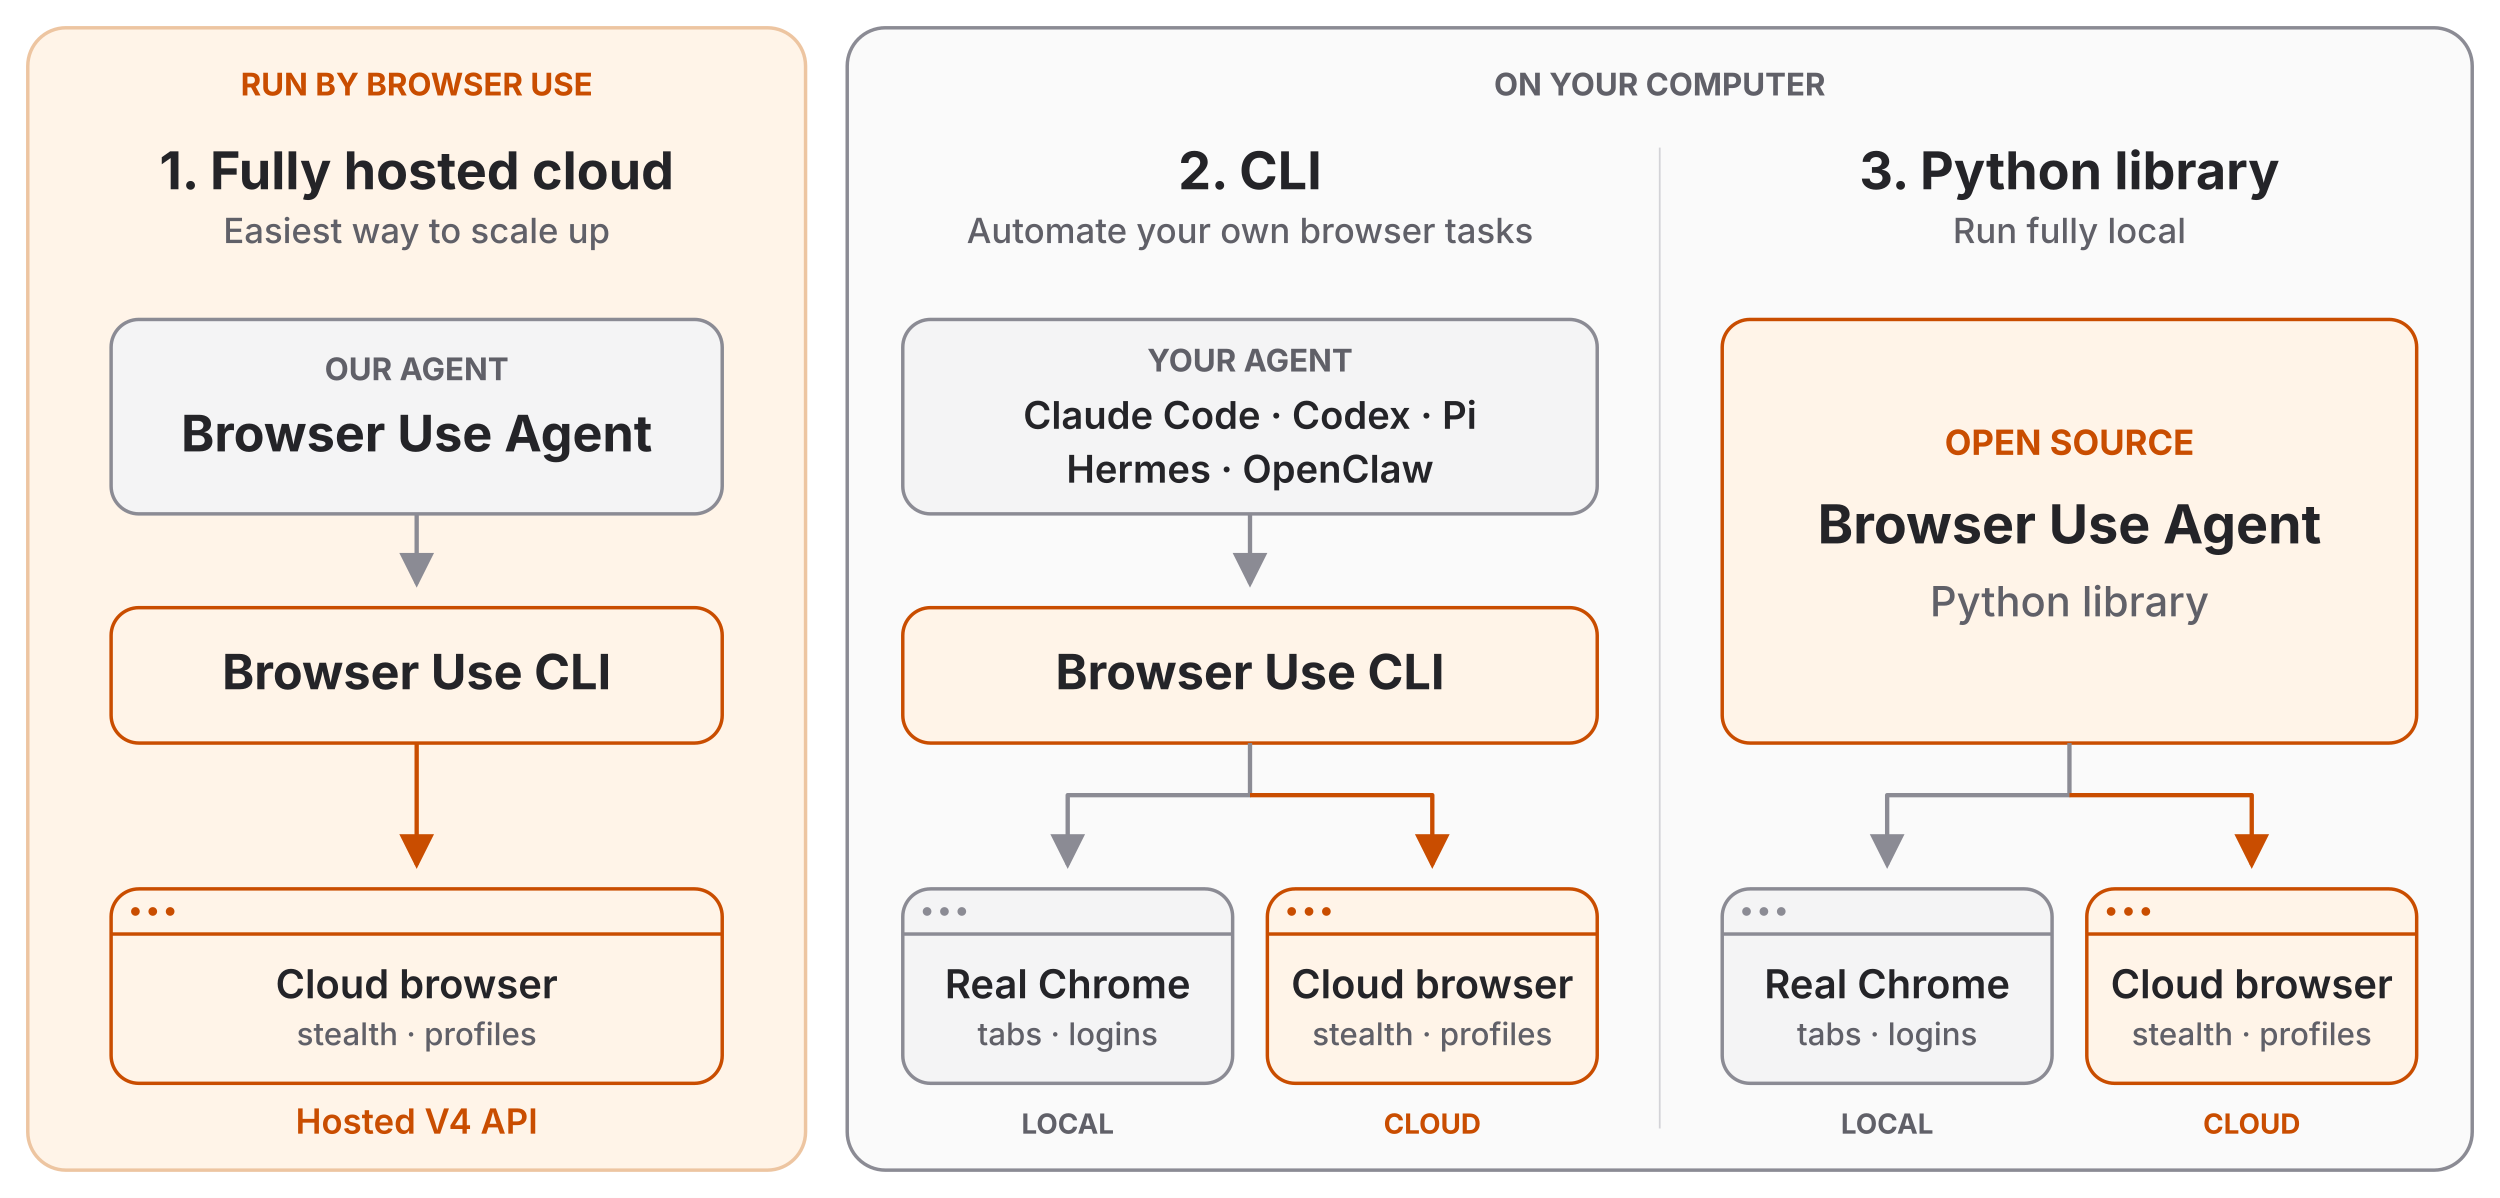
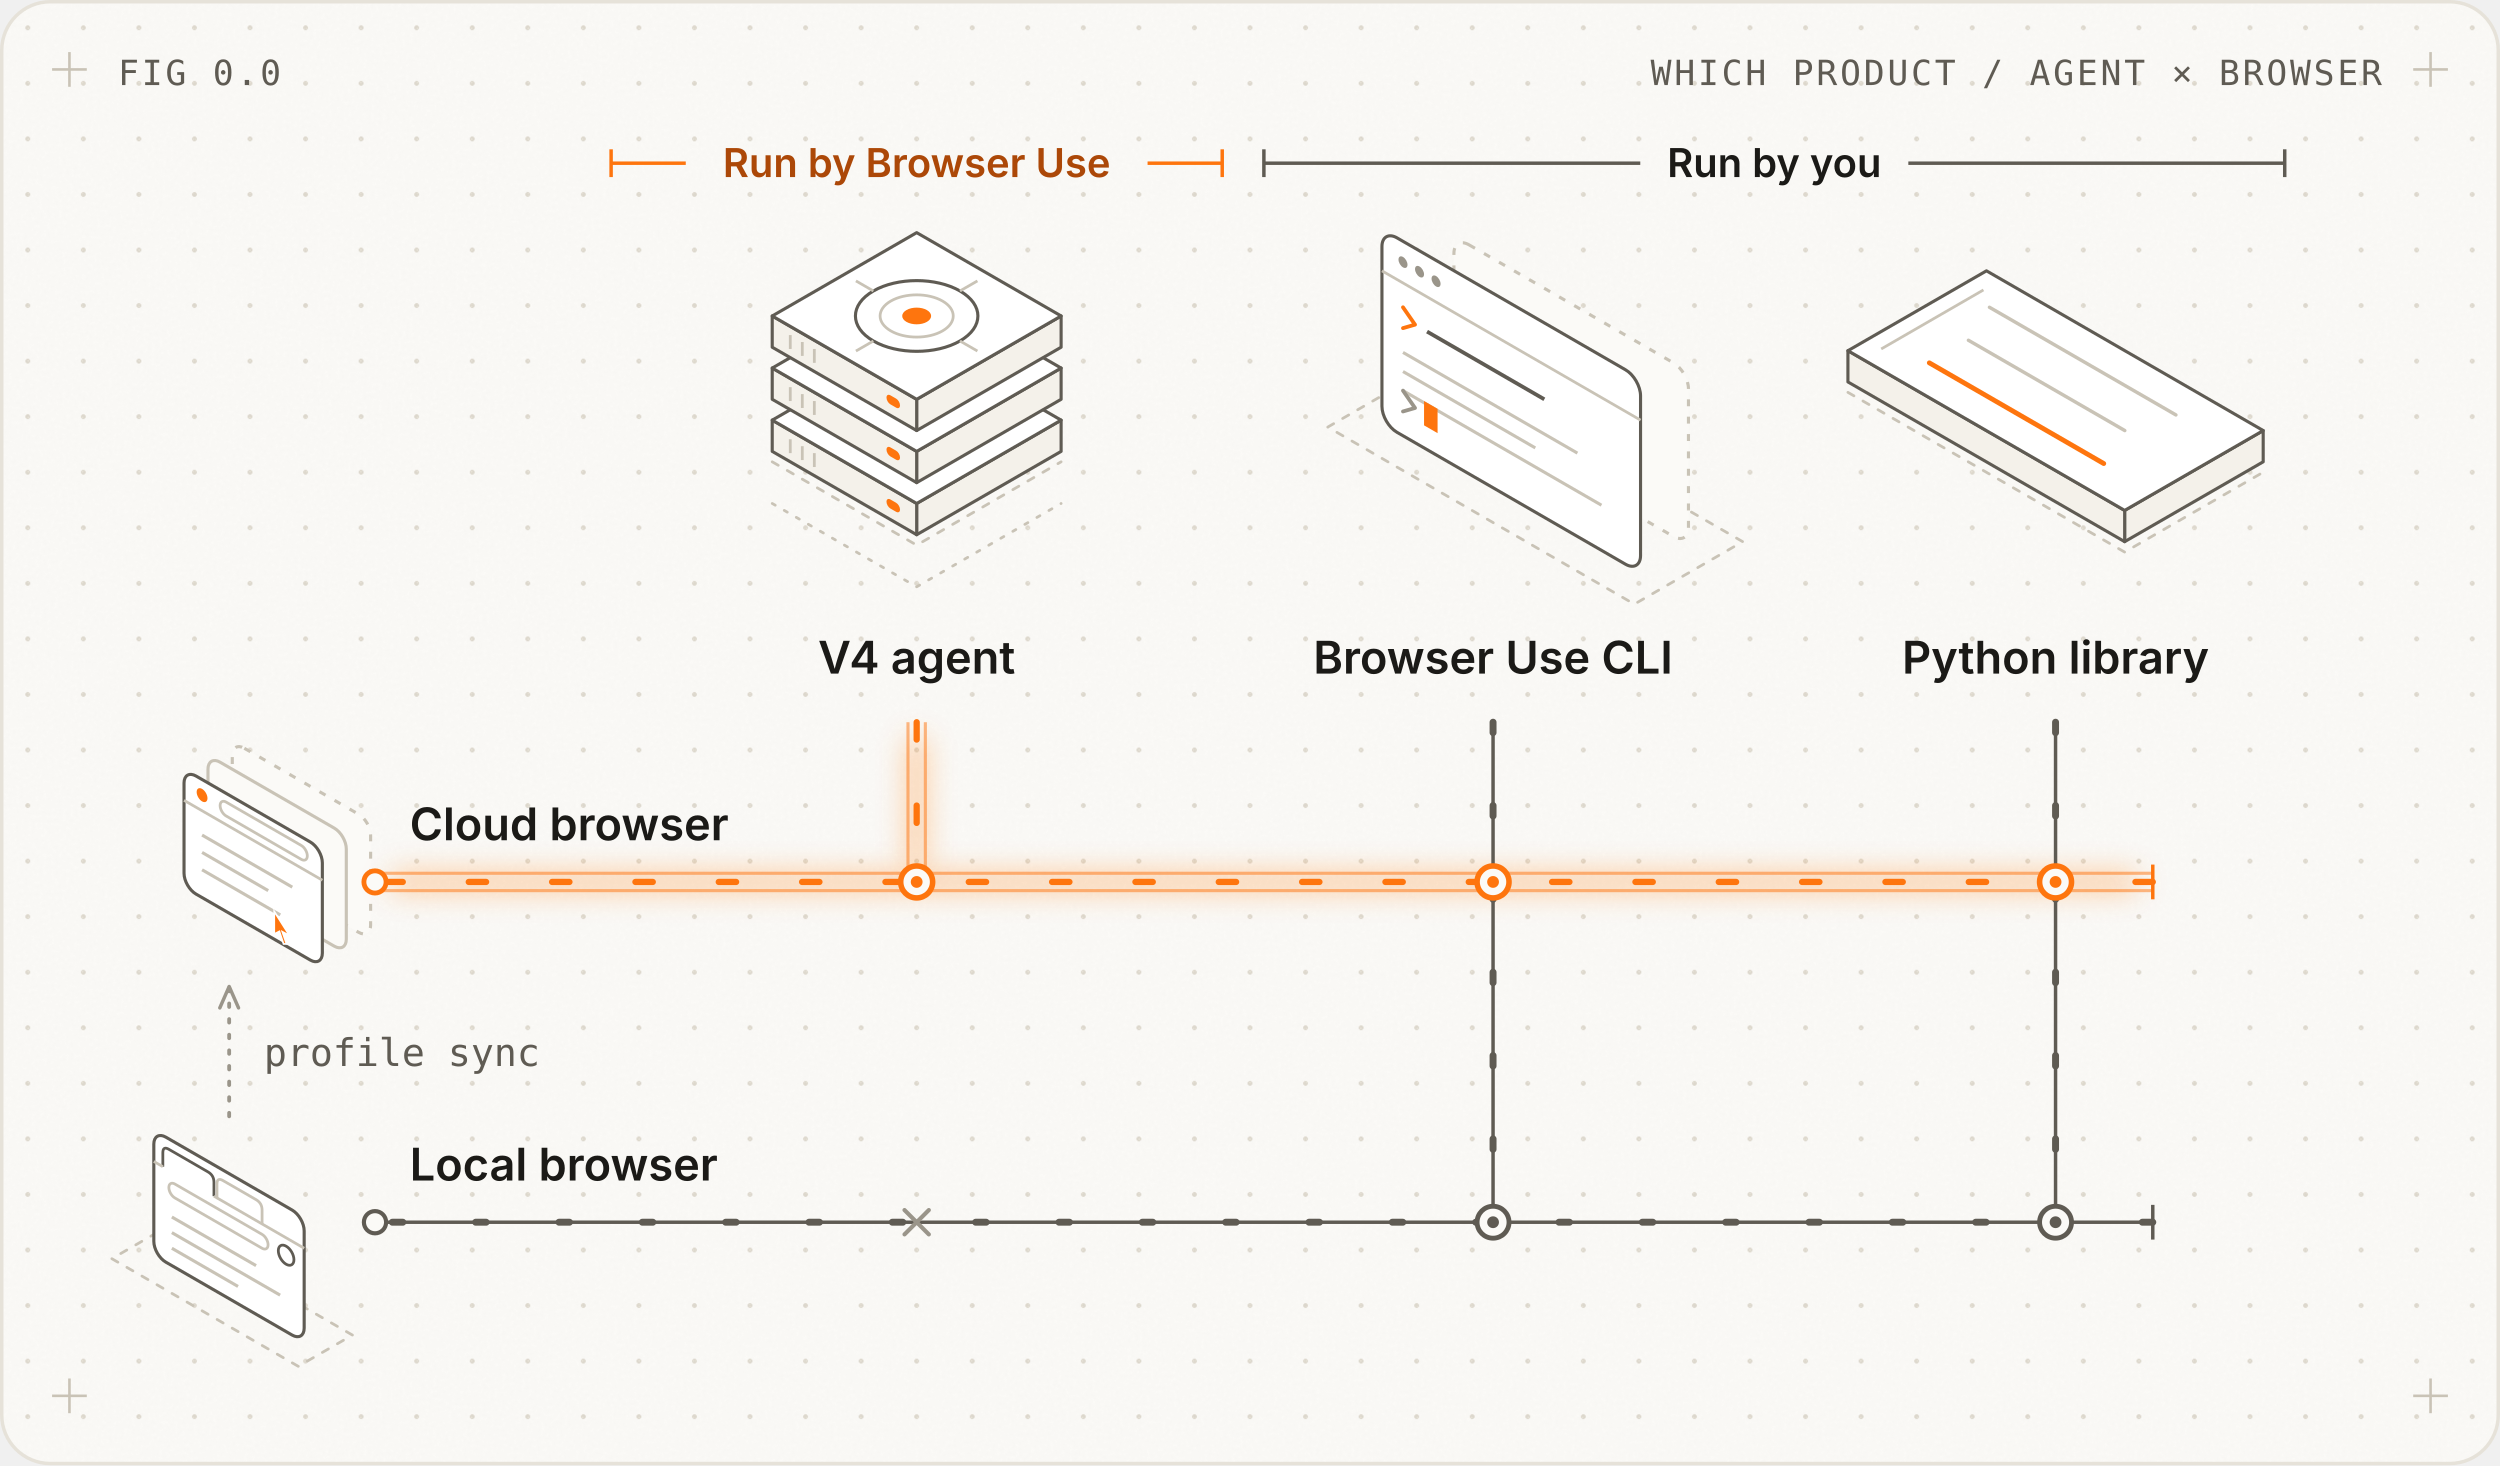
- <svg xmlns="http://www.w3.org/2000/svg" width="1440" height="690" viewBox="0 0 1440 690" role="img" aria-labelledby="title desc">
+ <svg xmlns="http://www.w3.org/2000/svg" viewBox="0 0 720 422" width="720" height="422" role="img" aria-labelledby="t d" fill="none">
+   <style>.s{font-family:Geist, Inter, -apple-system, BlinkMacSystemFont, 'Segoe UI', Helvetica, Arial, sans-serif}.m{font-family:'Geist Mono', ui-monospace, SFMono-Regular, Menlo, monospace}text{font-kerning:normal}@keyframes fl{to{stroke-dashoffset:24}}@keyframes fd{to{stroke-dashoffset:-24}}@keyframes sync{to{stroke-dashoffset:-9}}@keyframes led{0%,100%{fill-opacity:1}50%{fill-opacity:.15}}@keyframes blink{0%,49%{fill-opacity:1}50%,100%{fill-opacity:0}}@keyframes cur{0%,100%{transform:translate(0,0)}40%,60%{transform:translate(-14px,-7px)}}@keyframes live{0%,100%{fill-opacity:1}50%{fill-opacity:.25}}@media (prefers-reduced-motion:no-preference){.pkl{animation:fl 1.2s linear infinite}.pkd{animation:fd 1.4s linear infinite}.pks{animation:fd 2.1s linear infinite}.sync{animation:sync 1.6s linear infinite}.led{animation:led 2.4s ease-in-out infinite}.blink{animation:blink 1.1s steps(1) infinite}.cur{animation:cur 6s ease-in-out infinite}.live{animation:live 1.8s ease-in-out infinite}}@keyframes ng0{0%,0.00%{fill-opacity:0}0.50%,17.90%{fill-opacity:1}19.40%,100%{fill-opacity:0}}@media (prefers-reduced-motion:no-preference){.ng0{animation:ng0 12s linear infinite}}@keyframes ng1{0%,19.50%{fill-opacity:0}20.50%,57.90%{fill-opacity:1}59.40%,100%{fill-opacity:0}}@media (prefers-reduced-motion:no-preference){.ng1{animation:ng1 12s linear infinite}}@keyframes ng2{0%,59.50%{fill-opacity:0}60.50%,97.90%{fill-opacity:1}99.40%,100%{fill-opacity:0}}@media (prefers-reduced-motion:no-preference){.ng2{animation:ng2 12s linear infinite}}@keyframes st0{0%,0.00%{transform:translate(0px,0px);fill-opacity:0;stroke-opacity:0}0.60%{fill-opacity:1;stroke-opacity:1}3.64%{transform:translate(0.0px,46.0px)}16.00%{transform:translate(-156.0px,46.0px)}17.00%{fill-opacity:1;stroke-opacity:1}18.50%,100%{transform:translate(-156.0px,46.0px);fill-opacity:0;stroke-opacity:0}}@keyframes tr0{0%,0.00%{stroke-dashoffset:202.0;stroke-opacity:0}0.30%{stroke-opacity:1}3.64%{stroke-dashoffset:156.0}16.00%{stroke-dashoffset:0.0}17.40%{stroke-dashoffset:0;stroke-opacity:1}19.40%,100%{stroke-dashoffset:0;stroke-opacity:0}}@media (prefers-reduced-motion:no-preference){.st0{animation:st0 12s linear infinite}.tr0{animation:tr0 12s linear infinite}}@keyframes st1{0%,20.00%{transform:translate(0px,0px);fill-opacity:0;stroke-opacity:0}20.60%{fill-opacity:1;stroke-opacity:1}24.94%{transform:translate(0.0px,144.0px)}36.00%{transform:translate(-322.0px,144.0px)}37.00%{fill-opacity:1;stroke-opacity:1}38.50%,100%{transform:translate(-322.0px,144.0px);fill-opacity:0;stroke-opacity:0}}@keyframes tr1{0%,20.00%{stroke-dashoffset:466.0;stroke-opacity:0}20.30%{stroke-opacity:1}24.94%{stroke-dashoffset:322.0}36.00%{stroke-dashoffset:0.0}37.40%{stroke-dashoffset:0;stroke-opacity:1}39.40%,100%{stroke-dashoffset:0;stroke-opacity:0}}@media (prefers-reduced-motion:no-preference){.st1{animation:st1 12s linear infinite}.tr1{animation:tr1 12s linear infinite}}@keyframes st2{0%,40.00%{transform:translate(0px,0px);fill-opacity:0;stroke-opacity:0}40.60%{fill-opacity:1;stroke-opacity:1}42.00%{transform:translate(0.0px,46.0px)}56.00%{transform:translate(-322.0px,46.0px)}57.00%{fill-opacity:1;stroke-opacity:1}58.50%,100%{transform:translate(-322.0px,46.0px);fill-opacity:0;stroke-opacity:0}}@keyframes tr2{0%,40.00%{stroke-dashoffset:368.0;stroke-opacity:0}40.30%{stroke-opacity:1}42.00%{stroke-dashoffset:322.0}56.00%{stroke-dashoffset:0.0}57.40%{stroke-dashoffset:0;stroke-opacity:1}59.40%,100%{stroke-dashoffset:0;stroke-opacity:0}}@media (prefers-reduced-motion:no-preference){.st2{animation:st2 12s linear infinite}.tr2{animation:tr2 12s linear infinite}}@keyframes st3{0%,60.00%{transform:translate(0px,0px);fill-opacity:0;stroke-opacity:0}60.60%{fill-opacity:1;stroke-opacity:1}63.67%{transform:translate(0.0px,144.0px)}76.00%{transform:translate(-484.0px,144.0px)}77.00%{fill-opacity:1;stroke-opacity:1}78.50%,100%{transform:translate(-484.0px,144.0px);fill-opacity:0;stroke-opacity:0}}@keyframes tr3{0%,60.00%{stroke-dashoffset:628.0;stroke-opacity:0}60.30%{stroke-opacity:1}63.67%{stroke-dashoffset:484.0}76.00%{stroke-dashoffset:0.0}77.40%{stroke-dashoffset:0;stroke-opacity:1}79.40%,100%{stroke-dashoffset:0;stroke-opacity:0}}@media (prefers-reduced-motion:no-preference){.st3{animation:st3 12s linear infinite}.tr3{animation:tr3 12s linear infinite}}@keyframes st4{0%,80.00%{transform:translate(0px,0px);fill-opacity:0;stroke-opacity:0}80.60%{fill-opacity:1;stroke-opacity:1}81.39%{transform:translate(0.0px,46.0px)}96.00%{transform:translate(-484.0px,46.0px)}97.00%{fill-opacity:1;stroke-opacity:1}98.50%,100%{transform:translate(-484.0px,46.0px);fill-opacity:0;stroke-opacity:0}}@keyframes tr4{0%,80.00%{stroke-dashoffset:530.0;stroke-opacity:0}80.30%{stroke-opacity:1}81.39%{stroke-dashoffset:484.0}96.00%{stroke-dashoffset:0.0}97.40%{stroke-dashoffset:0;stroke-opacity:1}99.40%,100%{stroke-dashoffset:0;stroke-opacity:0}}@media (prefers-reduced-motion:no-preference){.st4{animation:st4 12s linear infinite}.tr4{animation:tr4 12s linear infinite}}</style>
  <defs>
-     <marker id="arrow" markerWidth="8" markerHeight="8" refX="7" refY="4" orient="auto">
-       <path d="M0 0L8 4L0 8Z" fill="#8B8B94" />
+     <pattern id="dots" width="16" height="16" patternUnits="userSpaceOnUse">
+       <circle cx="8" cy="8" r="0.7" fill="#DDD8CD" />
+     </pattern>
+     <filter id="grain" x="0" y="0" width="100%" height="100%">
+       <feTurbulence type="fractalNoise" baseFrequency="0.9" numOctaves="2" seed="7" stitchTiles="stitch" />
+       <feColorMatrix values="0 0 0 0 0.5  0 0 0 0 0.5  0 0 0 0 0.5  0 0 0 0.05 0" />
+     </filter>
+     <clipPath id="card">
+       <rect x="0.5" y="0.5" width="719" height="421" rx="14" />
+     </clipPath>
+     <marker id="ah" viewBox="0 0 10 10" refX="8.5" refY="5" markerWidth="7" markerHeight="7" orient="auto-start-reverse">
+       <path d="M1 1.5 L9 5 L1 8.5" stroke="#5F5B53" stroke-width="1.3" fill="none" stroke-linejoin="round" stroke-linecap="round" />
    </marker>
-     <marker id="cloud-arrow" markerWidth="8" markerHeight="8" refX="7" refY="4" orient="auto">
-       <path d="M0 0L8 4L0 8Z" fill="#C94D00" />
+     <marker id="ah3" viewBox="0 0 10 10" refX="8.5" refY="5" markerWidth="7" markerHeight="7" orient="auto-start-reverse">
+       <path d="M1 1.5 L9 5 L1 8.5" stroke="#9A958A" stroke-width="1.3" fill="none" stroke-linejoin="round" stroke-linecap="round" />
    </marker>
+     <filter id="glow" filterUnits="userSpaceOnUse" x="0" y="0" width="720" height="422">
+       <feGaussianBlur stdDeviation="4" />
+     </filter>
  </defs>
-   <rect width="1440" height="690" fill="#FFFFFF" />
-   <g font-family="Inter, ui-sans-serif, system-ui, sans-serif">
-     <rect x="16" y="16" width="448" height="658" rx="22" fill="#FFF4E8" stroke="#EDC5A1" stroke-width="2" />
-     <rect x="488" y="16" width="936" height="658" rx="22" fill="#FAFAFA" stroke="#8B8B94" stroke-width="2" />
-     <text x="240" y="55" text-anchor="middle" fill="#C94D00" font-size="18" font-weight="700">RUN BY BROWSER USE</text>
-     <text x="956" y="55" text-anchor="middle" fill="#606068" font-size="18" font-weight="700">ON YOUR COMPUTER</text>
-     <path d="M956 85V650" stroke="#8B8B94" stroke-opacity="0.35" />
-     <text x="240" y="109" text-anchor="middle" fill="#242428" font-size="30" font-weight="750">1. Fully hosted cloud</text>
-     <text x="720" y="109" text-anchor="middle" fill="#242428" font-size="30" font-weight="750">2. CLI</text>
-     <text x="1192" y="109" text-anchor="middle" fill="#242428" font-size="30" font-weight="750">3. Python library</text>
-     <text x="240" y="140" text-anchor="middle" fill="#606068" font-size="20" font-weight="450">Easiest way to scale up</text>
-     <text x="720" y="140" text-anchor="middle" fill="#606068" font-size="20" font-weight="450">Automate your own browser tasks</text>
-     <text x="1192" y="140" text-anchor="middle" fill="#606068" font-size="20" font-weight="450">Run fully local</text>
-     <rect x="64" y="184" width="352" height="112" rx="16" fill="#F4F4F5" stroke="#8B8B94" stroke-width="2" />
-     <text x="240" y="219" text-anchor="middle" fill="#606068" font-size="18" font-weight="700">OUR AGENT</text>
-     <text x="240" y="260" text-anchor="middle" fill="#242428" font-size="29" font-weight="750">Browser Use Agent</text>
-     <rect x="520" y="184" width="400" height="112" rx="16" fill="#F4F4F5" stroke="#8B8B94" stroke-width="2" />
-     <text x="720" y="214" text-anchor="middle" fill="#606068" font-size="18" font-weight="700">YOUR AGENT</text>
-     <text x="720" y="247" text-anchor="middle" fill="#242428" font-size="22" font-weight="600">Claude Code · Codex · Pi</text>
-     <text x="720" y="278" text-anchor="middle" fill="#242428" font-size="22" font-weight="600">Hermes · OpenClaw</text>
-     <rect x="992" y="184" width="400" height="244" rx="16" fill="#FFF4E8" stroke="#C94D00" stroke-width="2" />
-     <text x="1192" y="262" text-anchor="middle" fill="#C94D00" font-size="20" font-weight="700">OPEN SOURCE</text>
-     <text x="1192" y="313" text-anchor="middle" fill="#242428" font-size="31" font-weight="750">Browser Use Agent</text>
-     <text x="1192" y="355" text-anchor="middle" fill="#606068" font-size="24" font-weight="450">Python library</text>
-     <path d="M240 296V336" fill="none" stroke="#8B8B94" stroke-width="2.5" stroke-linejoin="round" marker-end="url(#arrow)" />
-     <path d="M720 296V336" fill="none" stroke="#8B8B94" stroke-width="2.5" stroke-linejoin="round" marker-end="url(#arrow)" />
-     <rect x="64" y="350" width="352" height="78" rx="16" fill="#FFF4E8" stroke="#C94D00" stroke-width="2" />
-     <text x="240.0" y="397" text-anchor="middle" fill="#242428" font-size="28" font-weight="750">Browser Use CLI</text>
-     <rect x="520" y="350" width="400" height="78" rx="16" fill="#FFF4E8" stroke="#C94D00" stroke-width="2" />
-     <text x="720.0" y="397" text-anchor="middle" fill="#242428" font-size="28" font-weight="750">Browser Use CLI</text>
-     <path d="M240 428V498" fill="none" stroke="#C94D00" stroke-width="2.5" stroke-linejoin="round" marker-end="url(#cloud-arrow)" />
-     <rect x="64" y="512" width="352" height="112" rx="16" fill="#FFF4E8" stroke="#C94D00" stroke-width="2" />
-     <path d="M64 538H416" stroke="#C94D00" stroke-width="2" />
-     <circle cx="78" cy="525" r="2.5" fill="#C94D00" />
-     <circle cx="88" cy="525" r="2.5" fill="#C94D00" />
-     <circle cx="98" cy="525" r="2.5" fill="#C94D00" />
-     <text x="240.0" y="575" text-anchor="middle" fill="#242428" font-size="23" font-weight="600">Cloud browser</text>
-     <text x="240.0" y="602" text-anchor="middle" fill="#606068" font-size="18" font-weight="450">stealth · profiles</text>
-     <text x="240" y="653" text-anchor="middle" fill="#C94D00" font-size="20" font-weight="600">Hosted V4 API</text>
-     <path d="M720 428V458H615V498" fill="none" stroke="#8B8B94" stroke-width="2.5" stroke-linejoin="round" marker-end="url(#arrow)" />
-     <path d="M720 458H825V498" fill="none" stroke="#C94D00" stroke-width="2.5" stroke-linejoin="round" marker-end="url(#cloud-arrow)" />
-     <text x="615" y="653" text-anchor="middle" fill="#606068" font-size="16" font-weight="700">LOCAL</text>
-     <text x="825" y="653" text-anchor="middle" fill="#C94D00" font-size="16" font-weight="700">CLOUD</text>
-     <rect x="520" y="512" width="190" height="112" rx="16" fill="#F4F4F5" stroke="#8B8B94" stroke-width="2" />
-     <path d="M520 538H710" stroke="#8B8B94" stroke-width="2" />
-     <circle cx="534" cy="525" r="2.5" fill="#8B8B94" />
-     <circle cx="544" cy="525" r="2.5" fill="#8B8B94" />
-     <circle cx="554" cy="525" r="2.5" fill="#8B8B94" />
-     <text x="615.0" y="575" text-anchor="middle" fill="#242428" font-size="23" font-weight="600">Real Chrome</text>
-     <text x="615.0" y="602" text-anchor="middle" fill="#606068" font-size="18" font-weight="450">tabs · logins</text>
-     <rect x="730" y="512" width="190" height="112" rx="16" fill="#FFF4E8" stroke="#C94D00" stroke-width="2" />
-     <path d="M730 538H920" stroke="#C94D00" stroke-width="2" />
-     <circle cx="744" cy="525" r="2.5" fill="#C94D00" />
-     <circle cx="754" cy="525" r="2.5" fill="#C94D00" />
-     <circle cx="764" cy="525" r="2.5" fill="#C94D00" />
-     <text x="825.0" y="575" text-anchor="middle" fill="#242428" font-size="23" font-weight="600">Cloud browser</text>
-     <text x="825.0" y="602" text-anchor="middle" fill="#606068" font-size="18" font-weight="450">stealth · profiles</text>
-     <path d="M1192 428V458H1087V498" fill="none" stroke="#8B8B94" stroke-width="2.5" stroke-linejoin="round" marker-end="url(#arrow)" />
-     <path d="M1192 458H1297V498" fill="none" stroke="#C94D00" stroke-width="2.5" stroke-linejoin="round" marker-end="url(#cloud-arrow)" />
-     <text x="1087" y="653" text-anchor="middle" fill="#606068" font-size="16" font-weight="700">LOCAL</text>
-     <text x="1297" y="653" text-anchor="middle" fill="#C94D00" font-size="16" font-weight="700">CLOUD</text>
-     <rect x="992" y="512" width="190" height="112" rx="16" fill="#F4F4F5" stroke="#8B8B94" stroke-width="2" />
-     <path d="M992 538H1182" stroke="#8B8B94" stroke-width="2" />
-     <circle cx="1006" cy="525" r="2.5" fill="#8B8B94" />
-     <circle cx="1016" cy="525" r="2.5" fill="#8B8B94" />
-     <circle cx="1026" cy="525" r="2.5" fill="#8B8B94" />
-     <text x="1087.0" y="575" text-anchor="middle" fill="#242428" font-size="23" font-weight="600">Real Chrome</text>
-     <text x="1087.0" y="602" text-anchor="middle" fill="#606068" font-size="18" font-weight="450">tabs · logins</text>
-     <rect x="1202" y="512" width="190" height="112" rx="16" fill="#FFF4E8" stroke="#C94D00" stroke-width="2" />
-     <path d="M1202 538H1392" stroke="#C94D00" stroke-width="2" />
-     <circle cx="1216" cy="525" r="2.5" fill="#C94D00" />
-     <circle cx="1226" cy="525" r="2.5" fill="#C94D00" />
-     <circle cx="1236" cy="525" r="2.5" fill="#C94D00" />
-     <text x="1297.0" y="575" text-anchor="middle" fill="#242428" font-size="23" font-weight="600">Cloud browser</text>
-     <text x="1297.0" y="602" text-anchor="middle" fill="#606068" font-size="18" font-weight="450">stealth · profiles</text>
+   <rect x="0.5" y="0.5" width="719" height="421" rx="14" fill="#FBFAF7" />
+   <g clip-path="url(#card)">
+     <rect width="720" height="422" fill="url(#dots)" />
+     <rect width="720" height="422" filter="url(#grain)" />
  </g>
+   <rect x="0.5" y="0.5" width="719" height="421" rx="14" fill="none" stroke="#E6E2D9" />
+   <path d="M15 20h10M20 15v10" stroke="#C9C3B6" stroke-width="0.75" />
+   <path d="M695 20h10M700 15v10" stroke="#C9C3B6" stroke-width="0.75" />
+   <path d="M15 402h10M20 397v10" stroke="#C9C3B6" stroke-width="0.75" />
+   <path d="M695 402h10M700 397v10" stroke="#C9C3B6" stroke-width="0.75" />
+   <text x="34.0" y="24.5" font-size="10" fill="#5F5B53" letter-spacing="0.08em" class="m">FIG 0.0</text>
+   <text x="686.0" y="24.5" font-size="10" fill="#5F5B53" text-anchor="end" letter-spacing="0.08em" class="m">WHICH PRODUCT / AGENT × BROWSER</text>
+   <path d="M176 43v8M352 43v8" stroke="#FE750E" stroke-width="1" />
+   <path d="M176 47H197.5M330.5 47H352" stroke="#FE750E" stroke-width="1" />
+   <text x="264.0" y="51.0" font-size="11.5" fill="#AC4808" font-weight="600" text-anchor="middle" class="s">Run by Browser Use</text>
+   <path d="M364 43v8M658 43v8" stroke="#5F5B53" stroke-width="1" />
+   <path d="M364 47H472.4M549.6 47H658" stroke="#5F5B53" stroke-width="1" />
+   <text x="511.0" y="51.0" font-size="11.5" fill="#1B1A17" font-weight="600" text-anchor="middle" class="s">Run by you</text>
+   <polyline points="222.4,133.0 264.0,157.0 305.6,133.0" stroke="#C9C3B6" stroke-width="0.8" stroke-dasharray="2 3" stroke-linejoin="round" stroke-linecap="round" />
+   <polyline points="222.4,145.0 264.0,169.0 305.6,145.0" stroke="#C9C3B6" stroke-width="0.8" stroke-dasharray="1 3" stroke-linejoin="round" stroke-linecap="round" />
+   <polygon points="305.6,121.0 264.0,145.0 264.0,154.0 305.6,130.0" fill="#F4F1EA" stroke="#5F5B53" stroke-width="0.9" stroke-linejoin="round" stroke-linecap="round" />
+   <polygon points="222.4,121.0 264.0,145.0 264.0,154.0 222.4,130.0" fill="#F4F1EA" stroke="#5F5B53" stroke-width="0.9" stroke-linejoin="round" stroke-linecap="round" />
+   <polygon points="264.0,97.0 305.6,121.0 264.0,145.0 222.4,121.0" fill="#FFFFFF" stroke="#5F5B53" stroke-width="0.9" stroke-linejoin="round" stroke-linecap="round" />
+   <g transform="matrix(0.866,0.5,0,1,222.4,130.0)">
+     <line x1="6" y1="-6.5" x2="6" y2="-2.5" stroke="#C9C3B6" stroke-width="0.8" vector-effect="non-scaling-stroke" />
+     <line x1="10" y1="-6.5" x2="10" y2="-2.5" stroke="#C9C3B6" stroke-width="0.8" vector-effect="non-scaling-stroke" />
+     <line x1="14" y1="-6.5" x2="14" y2="-2.5" stroke="#C9C3B6" stroke-width="0.8" vector-effect="non-scaling-stroke" />
+     <rect class="led" style="animation-delay:0.0s" x="38" y="-5.8" width="4.5" height="2.6" rx="1.3" fill="#FE750E" />
+   </g>
+   <polygon points="305.6,106.0 264.0,130.0 264.0,139.0 305.6,115.0" fill="#F4F1EA" stroke="#5F5B53" stroke-width="0.9" stroke-linejoin="round" stroke-linecap="round" />
+   <polygon points="222.4,106.0 264.0,130.0 264.0,139.0 222.4,115.0" fill="#F4F1EA" stroke="#5F5B53" stroke-width="0.9" stroke-linejoin="round" stroke-linecap="round" />
+   <polygon points="264.0,82.0 305.6,106.0 264.0,130.0 222.4,106.0" fill="#FFFFFF" stroke="#5F5B53" stroke-width="0.9" stroke-linejoin="round" stroke-linecap="round" />
+   <g transform="matrix(0.866,0.5,0,1,222.4,115.0)">
+     <line x1="6" y1="-6.5" x2="6" y2="-2.5" stroke="#C9C3B6" stroke-width="0.8" vector-effect="non-scaling-stroke" />
+     <line x1="10" y1="-6.5" x2="10" y2="-2.5" stroke="#C9C3B6" stroke-width="0.8" vector-effect="non-scaling-stroke" />
+     <line x1="14" y1="-6.5" x2="14" y2="-2.5" stroke="#C9C3B6" stroke-width="0.8" vector-effect="non-scaling-stroke" />
+     <rect class="led" style="animation-delay:-0.8s" x="38" y="-5.8" width="4.5" height="2.6" rx="1.3" fill="#FE750E" />
+   </g>
+   <polygon points="305.6,91.0 264.0,115.0 264.0,124.0 305.6,100.0" fill="#F4F1EA" stroke="#5F5B53" stroke-width="0.9" stroke-linejoin="round" stroke-linecap="round" />
+   <polygon points="222.4,91.0 264.0,115.0 264.0,124.0 222.4,100.0" fill="#F4F1EA" stroke="#5F5B53" stroke-width="0.9" stroke-linejoin="round" stroke-linecap="round" />
+   <polygon points="264.0,67.0 305.6,91.0 264.0,115.0 222.4,91.0" fill="#FFFFFF" stroke="#5F5B53" stroke-width="0.9" stroke-linejoin="round" stroke-linecap="round" />
+   <g transform="matrix(0.866,0.5,0,1,222.4,100.0)">
+     <line x1="6" y1="-6.5" x2="6" y2="-2.5" stroke="#C9C3B6" stroke-width="0.8" vector-effect="non-scaling-stroke" />
+     <line x1="10" y1="-6.5" x2="10" y2="-2.5" stroke="#C9C3B6" stroke-width="0.8" vector-effect="non-scaling-stroke" />
+     <line x1="14" y1="-6.5" x2="14" y2="-2.5" stroke="#C9C3B6" stroke-width="0.8" vector-effect="non-scaling-stroke" />
+     <rect class="led" style="animation-delay:-1.6s" x="38" y="-5.8" width="4.5" height="2.6" rx="1.3" fill="#FE750E" />
+   </g>
+   <g transform="matrix(0.866,0.5,-0.866,0.5,264.0,67.0)">
+     <circle cx="24.0" cy="24.0" r="14.4" stroke="#5F5B53" stroke-width="0.9" vector-effect="non-scaling-stroke" />
+     <circle cx="24.0" cy="24.0" r="8.6" stroke="#C9C3B6" stroke-width="0.8" vector-effect="non-scaling-stroke" />
+     <circle cx="24.0" cy="24.0" r="3.4" fill="#FE750E" />
+     <line x1="38.4" y1="24.0" x2="44.2" y2="24.0" stroke="#C9C3B6" stroke-width="0.8" vector-effect="non-scaling-stroke" />
+     <line x1="24.0" y1="38.4" x2="24.0" y2="44.2" stroke="#C9C3B6" stroke-width="0.8" vector-effect="non-scaling-stroke" />
+     <line x1="9.6" y1="24.0" x2="3.8" y2="24.0" stroke="#C9C3B6" stroke-width="0.8" vector-effect="non-scaling-stroke" />
+     <line x1="24.0" y1="9.6" x2="24.0" y2="3.8" stroke="#C9C3B6" stroke-width="0.8" vector-effect="non-scaling-stroke" />
+   </g>
+   <polygon points="413.5,105.0 501.9,156.0 470.7,174.0 382.4,123.0" stroke="#C9C3B6" stroke-width="0.8" stroke-dasharray="2 3" stroke-linejoin="round" stroke-linecap="round" />
+   <g transform="matrix(0.866,0.5,0,1,411.8,114.0)">
+     <rect x="8" y="-50" width="78" height="50" rx="5" fill="#FBFAF7" stroke="#C9C3B6" stroke-width="0.9" stroke-dasharray="2 3" vector-effect="non-scaling-stroke" />
+   </g>
+   <g transform="matrix(0.866,0.5,0,1,398.0,122.0)">
+     <rect x="0" y="-56" width="86" height="56" rx="5" fill="#FFFFFF" stroke="#5F5B53" stroke-width="0.9" vector-effect="non-scaling-stroke" />
+     <line x1="0" y1="-44" x2="86" y2="-44" stroke="#C9C3B6" stroke-width="0.8" vector-effect="non-scaling-stroke" />
+     <circle cx="7.0" cy="-50" r="1.5" fill="#9A958A" />
+     <circle cx="12.5" cy="-50" r="1.5" fill="#9A958A" />
+     <circle cx="18.0" cy="-50" r="1.5" fill="#9A958A" />
+     <path d="M7 -37 l4 3 l-4 3" stroke="#FE750E" stroke-width="1.1" stroke-linejoin="round" stroke-linecap="round" vector-effect="non-scaling-stroke" />
+     <line x1="15" y1="-34" x2="54" y2="-34" stroke="#5F5B53" stroke-width="1.1" vector-effect="non-scaling-stroke" />
+     <line x1="7" y1="-24.0" x2="65" y2="-24.0" stroke="#C9C3B6" stroke-width="0.9" vector-effect="non-scaling-stroke" />
+     <line x1="7" y1="-18.5" x2="51" y2="-18.5" stroke="#C9C3B6" stroke-width="0.9" vector-effect="non-scaling-stroke" />
+     <line x1="7" y1="-13.0" x2="73" y2="-13.0" stroke="#C9C3B6" stroke-width="0.9" vector-effect="non-scaling-stroke" />
+     <path d="M7 -13 l4 3 l-4 3" stroke="#9A958A" stroke-width="1.1" stroke-linejoin="round" stroke-linecap="round" vector-effect="non-scaling-stroke" />
+     <rect class="blink" x="14" y="-13.5" width="4.5" height="7" fill="#FE750E" />
+   </g>
+   <polyline points="532.2,113.0 611.9,159.0 651.8,136.0" stroke="#C9C3B6" stroke-width="0.8" stroke-dasharray="2 3" stroke-linejoin="round" stroke-linecap="round" />
+   <polygon points="651.8,124.0 611.9,147.0 611.9,156.0 651.8,133.0" fill="#F4F1EA" stroke="#5F5B53" stroke-width="0.9" stroke-linejoin="round" stroke-linecap="round" />
+   <polygon points="532.2,101.0 611.9,147.0 611.9,156.0 532.2,110.0" fill="#F4F1EA" stroke="#5F5B53" stroke-width="0.9" stroke-linejoin="round" stroke-linecap="round" />
+   <polygon points="572.1,78.0 651.8,124.0 611.9,147.0 532.2,101.0" fill="#FFFFFF" stroke="#5F5B53" stroke-width="0.9" stroke-linejoin="round" stroke-linecap="round" />
+   <g transform="matrix(0.866,0.5,-0.866,0.5,572.1,78.0)">
+     <line x1="11" y1="10.0" x2="73" y2="10.0" stroke="#C9C3B6" stroke-width="1.0" stroke-linecap="round" vector-effect="non-scaling-stroke" />
+     <line x1="17" y1="23.0" x2="69" y2="23.0" stroke="#C9C3B6" stroke-width="1.0" stroke-linecap="round" vector-effect="non-scaling-stroke" />
+     <line x1="17" y1="36.0" x2="75" y2="36.0" stroke="#FE750E" stroke-width="1.4" stroke-linecap="round" vector-effect="non-scaling-stroke" />
+     <line x1="5" y1="6" x2="5" y2="40" stroke="#C9C3B6" stroke-width="0.8" vector-effect="non-scaling-stroke" />
+   </g>
+   <rect class="ng0" x="220.5" y="177.5" width="87.1" height="24" rx="12" fill="#FFE6D2" fill-opacity="0" />
+   <text x="264.0" y="194.0" font-size="13" fill="#1B1A17" font-weight="600" text-anchor="middle" class="s">V4 agent</text>
+   <rect class="ng1" x="357.8" y="177.5" width="144.4" height="24" rx="12" fill="#FFE6D2" fill-opacity="0" />
+   <text x="430.0" y="194.0" font-size="13" fill="#1B1A17" font-weight="600" text-anchor="middle" class="s">Browser Use CLI</text>
+   <rect class="ng2" x="530.3" y="177.5" width="123.5" height="24" rx="12" fill="#FFE6D2" fill-opacity="0" />
+   <text x="592.0" y="194.0" font-size="13" fill="#1B1A17" font-weight="600" text-anchor="middle" class="s">Python library</text>
+   <g transform="matrix(0.866,0.5,0,1,66.9,247.5)">
+     <rect x="0" y="-34" width="46" height="34" rx="4" fill="#FBFAF7" stroke="#C9C3B6" stroke-width="0.9" stroke-dasharray="2 3" vector-effect="non-scaling-stroke" />
+   </g>
+   <g transform="matrix(0.866,0.5,0,1,59.9,251.5)">
+     <rect x="0" y="-34" width="46" height="34" rx="4" fill="#FBFAF7" stroke="#C9C3B6" stroke-width="0.9" vector-effect="non-scaling-stroke" />
+   </g>
+   <g transform="matrix(0.866,0.5,0,1,53.0,255.5)">
+     <rect x="0" y="-34" width="46" height="34" rx="4" fill="#FFFFFF" stroke="#5F5B53" stroke-width="0.9" vector-effect="non-scaling-stroke" />
+     <line x1="0" y1="-25" x2="46" y2="-25" stroke="#C9C3B6" stroke-width="0.8" vector-effect="non-scaling-stroke" />
+     <circle class="live" cx="6" cy="-29.5" r="1.8" fill="#FE750E" />
+     <rect x="12" y="-31.5" width="29" height="4" rx="2" stroke="#C9C3B6" stroke-width="0.8" vector-effect="non-scaling-stroke" />
+     <line x1="6" y1="-18" x2="36" y2="-18" stroke="#C9C3B6" stroke-width="0.9" vector-effect="non-scaling-stroke" />
+     <line x1="6" y1="-13" x2="28" y2="-13" stroke="#C9C3B6" stroke-width="0.9" vector-effect="non-scaling-stroke" />
+     <line x1="6" y1="-8" x2="32" y2="-8" stroke="#C9C3B6" stroke-width="0.9" vector-effect="non-scaling-stroke" />
+     <path class="cur" d="M30 -8 l0 6.5 l1.7 -1.6 l1.4 2.9 l1 -.5 l-1.4 -2.8 l2.4 -.1z" fill="#FE750E" stroke="#FFFFFF" stroke-width="0.5" vector-effect="non-scaling-stroke" />
+   </g>
+   <polygon points="47.8,353.5 101.5,384.5 85.9,393.5 32.2,362.5" stroke="#C9C3B6" stroke-width="0.8" stroke-dasharray="2 3" stroke-linejoin="round" stroke-linecap="round" />
+   <g transform="matrix(0.866,0.5,0,1,44.3,361.5)">
+     <rect x="0" y="-36" width="50" height="36" rx="4" fill="#FFFFFF" stroke="#5F5B53" stroke-width="0.9" vector-effect="non-scaling-stroke" />
+     <path d="M3 -27 v-4 q0 -2 2 -2 h13 q2 0 2 2 v4" stroke="#5F5B53" stroke-width="0.8" vector-effect="non-scaling-stroke" />
+     <path d="M21 -27 v-4 q0 -2 2 -2 h11 q2 0 2 2 v4" stroke="#C9C3B6" stroke-width="0.8" vector-effect="non-scaling-stroke" />
+     <line x1="0" y1="-27" x2="3" y2="-27" stroke="#C9C3B6" stroke-width="0.8" vector-effect="non-scaling-stroke" />
+     <line x1="20" y1="-27" x2="50" y2="-27" stroke="#C9C3B6" stroke-width="0.8" vector-effect="non-scaling-stroke" />
+     <circle cx="44" cy="-22" r="2.6" stroke="#5F5B53" stroke-width="0.8" vector-effect="non-scaling-stroke" />
+     <rect x="5" y="-24" width="33" height="4" rx="2" stroke="#C9C3B6" stroke-width="0.8" vector-effect="non-scaling-stroke" />
+     <line x1="6" y1="-14.0" x2="34" y2="-14.0" stroke="#C9C3B6" stroke-width="0.9" vector-effect="non-scaling-stroke" />
+     <line x1="6" y1="-9.5" x2="42" y2="-9.5" stroke="#C9C3B6" stroke-width="0.9" vector-effect="non-scaling-stroke" />
+     <line x1="6" y1="-5.0" x2="28" y2="-5.0" stroke="#C9C3B6" stroke-width="0.9" vector-effect="non-scaling-stroke" />
+   </g>
+   <rect x="112.0" y="251.0" width="504.0" height="6" rx="3" fill="#FE750E" fill-opacity="0.35" filter="url(#glow)" />
+   <line x1="620.0" y1="251.5" x2="108.0" y2="251.5" stroke="#FE750E" stroke-width="0.9" stroke-opacity=".5" />
+   <line x1="620.0" y1="256.5" x2="108.0" y2="256.5" stroke="#FE750E" stroke-width="0.9" stroke-opacity=".5" />
+   <line class="pkl" x1="620.0" y1="254.0" x2="108.0" y2="254.0" stroke="#FE750E" stroke-width="1.8" stroke-linecap="round" stroke-dasharray="5 19" />
+   <circle cx="108.0" cy="254" r="3.2" fill="#FBFAF7" stroke="#FE750E" stroke-width="1.4" />
+   <line x1="620.0" y1="352.0" x2="108.0" y2="352.0" stroke="#5F5B53" stroke-width="1.0" />
+   <line class="pkl" x1="620.0" y1="352.0" x2="108.0" y2="352.0" stroke="#5F5B53" stroke-width="2" stroke-linecap="round" stroke-dasharray="3 21" />
+   <circle cx="108.0" cy="352" r="3.2" fill="#FBFAF7" stroke="#5F5B53" stroke-width="1.2" />
+   <path d="M620 249v10" stroke="#FE750E" stroke-width="1" />
+   <path d="M620 347v10" stroke="#5F5B53" stroke-width="1" />
+   <text x="118.0" y="242.0" font-size="13" fill="#1B1A17" font-weight="600" class="s">Cloud browser</text>
+   <text x="118.0" y="340.0" font-size="13" fill="#1B1A17" font-weight="600" class="s">Local browser</text>
+   <line class="sync" x1="66.0" y1="321.5" x2="66.0" y2="284.5" stroke="#9A958A" stroke-width="1.1" stroke-dasharray="1 3.5" stroke-linecap="round" marker-end="url(#ah3)" />
+   <text x="76.0" y="307.0" font-size="11" fill="#5F5B53" class="m">profile sync</text>
+   <rect x="261.0" y="212.0" width="6" height="38.0" rx="3" fill="#FE750E" fill-opacity="0.35" filter="url(#glow)" />
+   <line x1="261.5" y1="208.0" x2="261.5" y2="254.0" stroke="#FE750E" stroke-width="0.9" stroke-opacity=".5" />
+   <line x1="266.5" y1="208.0" x2="266.5" y2="254.0" stroke="#FE750E" stroke-width="0.9" stroke-opacity=".5" />
+   <line class="pkd" x1="264.0" y1="208.0" x2="264.0" y2="254.0" stroke="#FE750E" stroke-width="1.8" stroke-linecap="round" stroke-dasharray="5 19" />
+   <circle cx="264.0" cy="254.0" r="4.6" fill="#FBFAF7" stroke="#FE750E" stroke-width="1.6" />
+   <circle cx="264.0" cy="254.0" r="1.7" fill="#FE750E" />
+   <path d="M260.5 348.5l7 7M267.5 348.5l-7 7" stroke="#9A958A" stroke-width="1.2" stroke-linecap="round" />
+   <line x1="430.0" y1="208.0" x2="430.0" y2="352.0" stroke="#5F5B53" stroke-width="1.0" />
+   <line class="pkd" x1="430.0" y1="208.0" x2="430.0" y2="352.0" stroke="#5F5B53" stroke-width="2" stroke-linecap="round" stroke-dasharray="3 21" />
+   <circle cx="430.0" cy="254.0" r="4.6" fill="#FBFAF7" stroke="#FE750E" stroke-width="1.6" />
+   <circle cx="430.0" cy="254.0" r="1.7" fill="#FE750E" />
+   <circle cx="430.0" cy="352.0" r="4.6" fill="#FBFAF7" stroke="#5F5B53" stroke-width="1.4" />
+   <circle cx="430.0" cy="352.0" r="1.7" fill="#5F5B53" />
+   <line x1="592.0" y1="208.0" x2="592.0" y2="352.0" stroke="#5F5B53" stroke-width="1.0" />
+   <line class="pkd" x1="592.0" y1="208.0" x2="592.0" y2="352.0" stroke="#5F5B53" stroke-width="2" stroke-linecap="round" stroke-dasharray="3 21" />
+   <circle cx="592.0" cy="254.0" r="4.6" fill="#FBFAF7" stroke="#FE750E" stroke-width="1.6" />
+   <circle cx="592.0" cy="254.0" r="1.7" fill="#FE750E" />
+   <circle cx="592.0" cy="352.0" r="4.6" fill="#FBFAF7" stroke="#5F5B53" stroke-width="1.4" />
+   <circle cx="592.0" cy="352.0" r="1.7" fill="#5F5B53" />
+   <polyline class="tr0" points="264.0,208.0 264.0,254.0 108.0,254.0" stroke="#FE750E" stroke-width="2.4" stroke-linejoin="round" stroke-dasharray="202.0 212.0" stroke-dashoffset="202.0" stroke-opacity="0" />
+   <circle class="st0" cx="264.0" cy="208.0" r="4.2" fill="#FE750E" stroke="#FBFAF7" stroke-width="1.6" fill-opacity="0" stroke-opacity="0" />
+   <polyline class="tr1" points="430.0,208.0 430.0,352.0 108.0,352.0" stroke="#1B1A17" stroke-width="1.8" stroke-linejoin="round" stroke-dasharray="466.0 476.0" stroke-dashoffset="466.0" stroke-opacity="0" />
+   <circle class="st1" cx="430.0" cy="208.0" r="4.2" fill="#1B1A17" stroke="#FBFAF7" stroke-width="1.6" fill-opacity="0" stroke-opacity="0" />
+   <polyline class="tr2" points="430.0,208.0 430.0,254.0 108.0,254.0" stroke="#FE750E" stroke-width="2.4" stroke-linejoin="round" stroke-dasharray="368.0 378.0" stroke-dashoffset="368.0" stroke-opacity="0" />
+   <circle class="st2" cx="430.0" cy="208.0" r="4.2" fill="#FE750E" stroke="#FBFAF7" stroke-width="1.6" fill-opacity="0" stroke-opacity="0" />
+   <polyline class="tr3" points="592.0,208.0 592.0,352.0 108.0,352.0" stroke="#1B1A17" stroke-width="1.8" stroke-linejoin="round" stroke-dasharray="628.0 638.0" stroke-dashoffset="628.0" stroke-opacity="0" />
+   <circle class="st3" cx="592.0" cy="208.0" r="4.2" fill="#1B1A17" stroke="#FBFAF7" stroke-width="1.6" fill-opacity="0" stroke-opacity="0" />
+   <polyline class="tr4" points="592.0,208.0 592.0,254.0 108.0,254.0" stroke="#FE750E" stroke-width="2.4" stroke-linejoin="round" stroke-dasharray="530.0 540.0" stroke-dashoffset="530.0" stroke-opacity="0" />
+   <circle class="st4" cx="592.0" cy="208.0" r="4.2" fill="#FE750E" stroke="#FBFAF7" stroke-width="1.6" fill-opacity="0" stroke-opacity="0" />
</svg>
